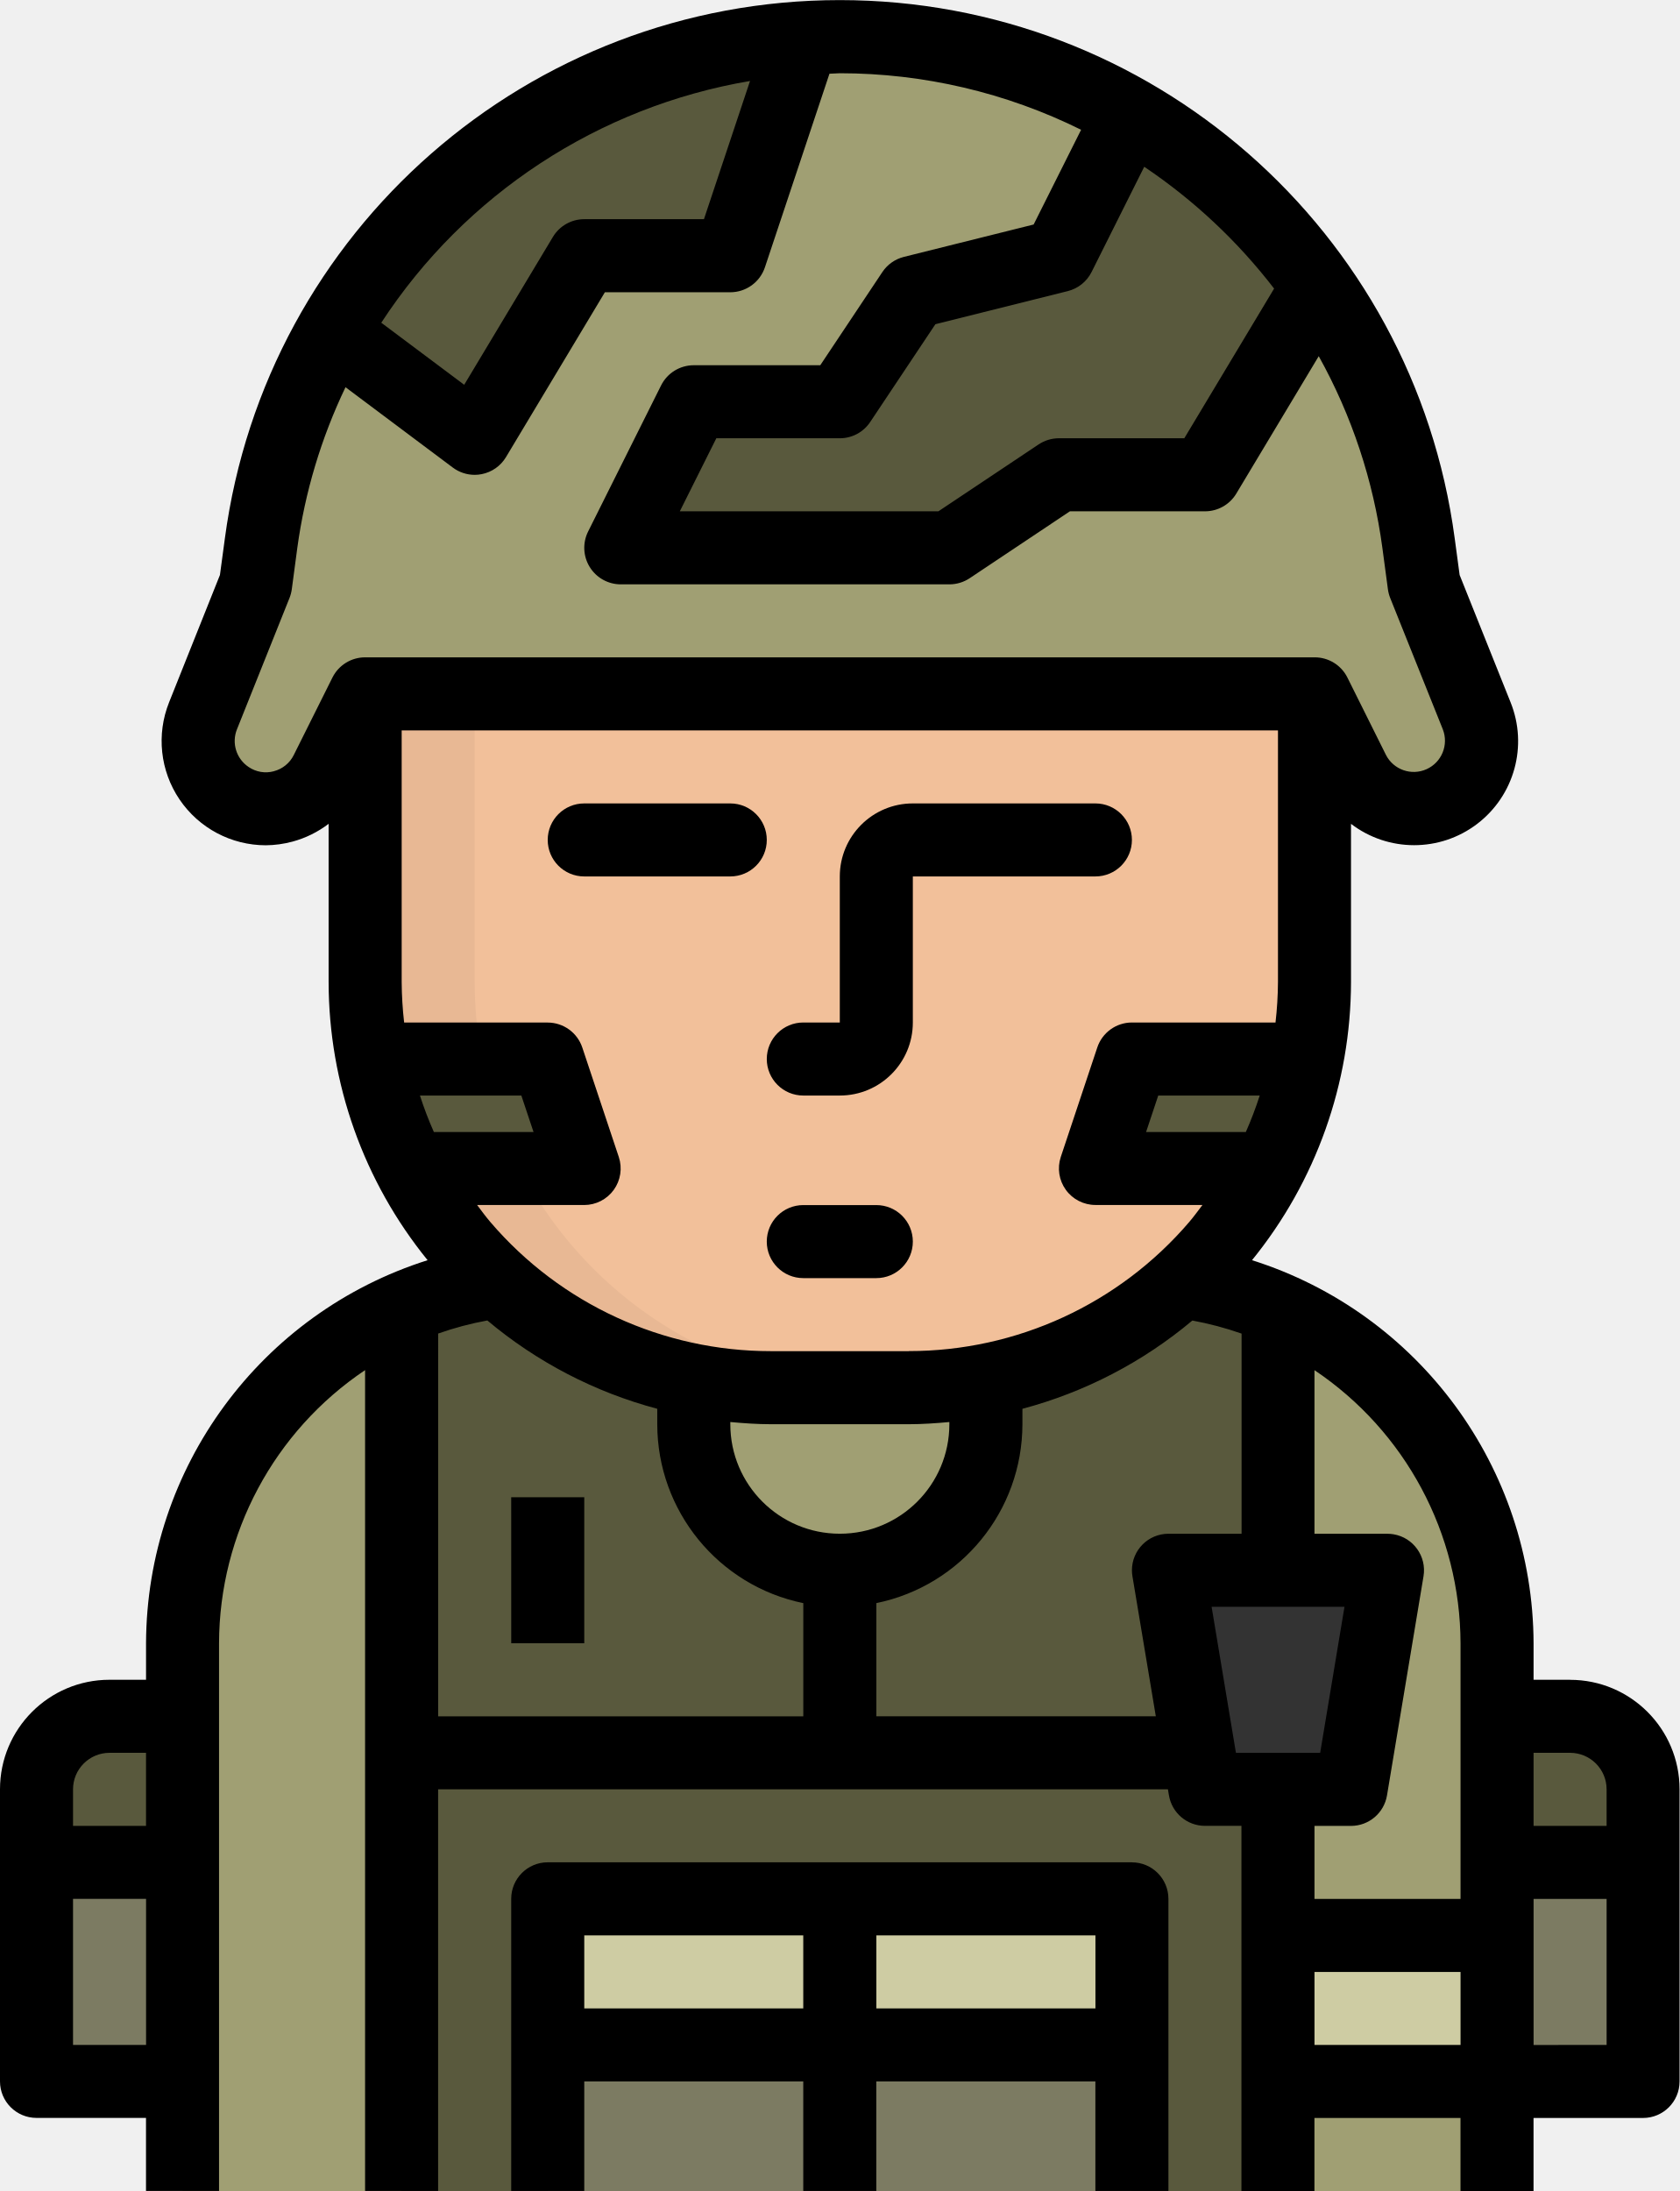
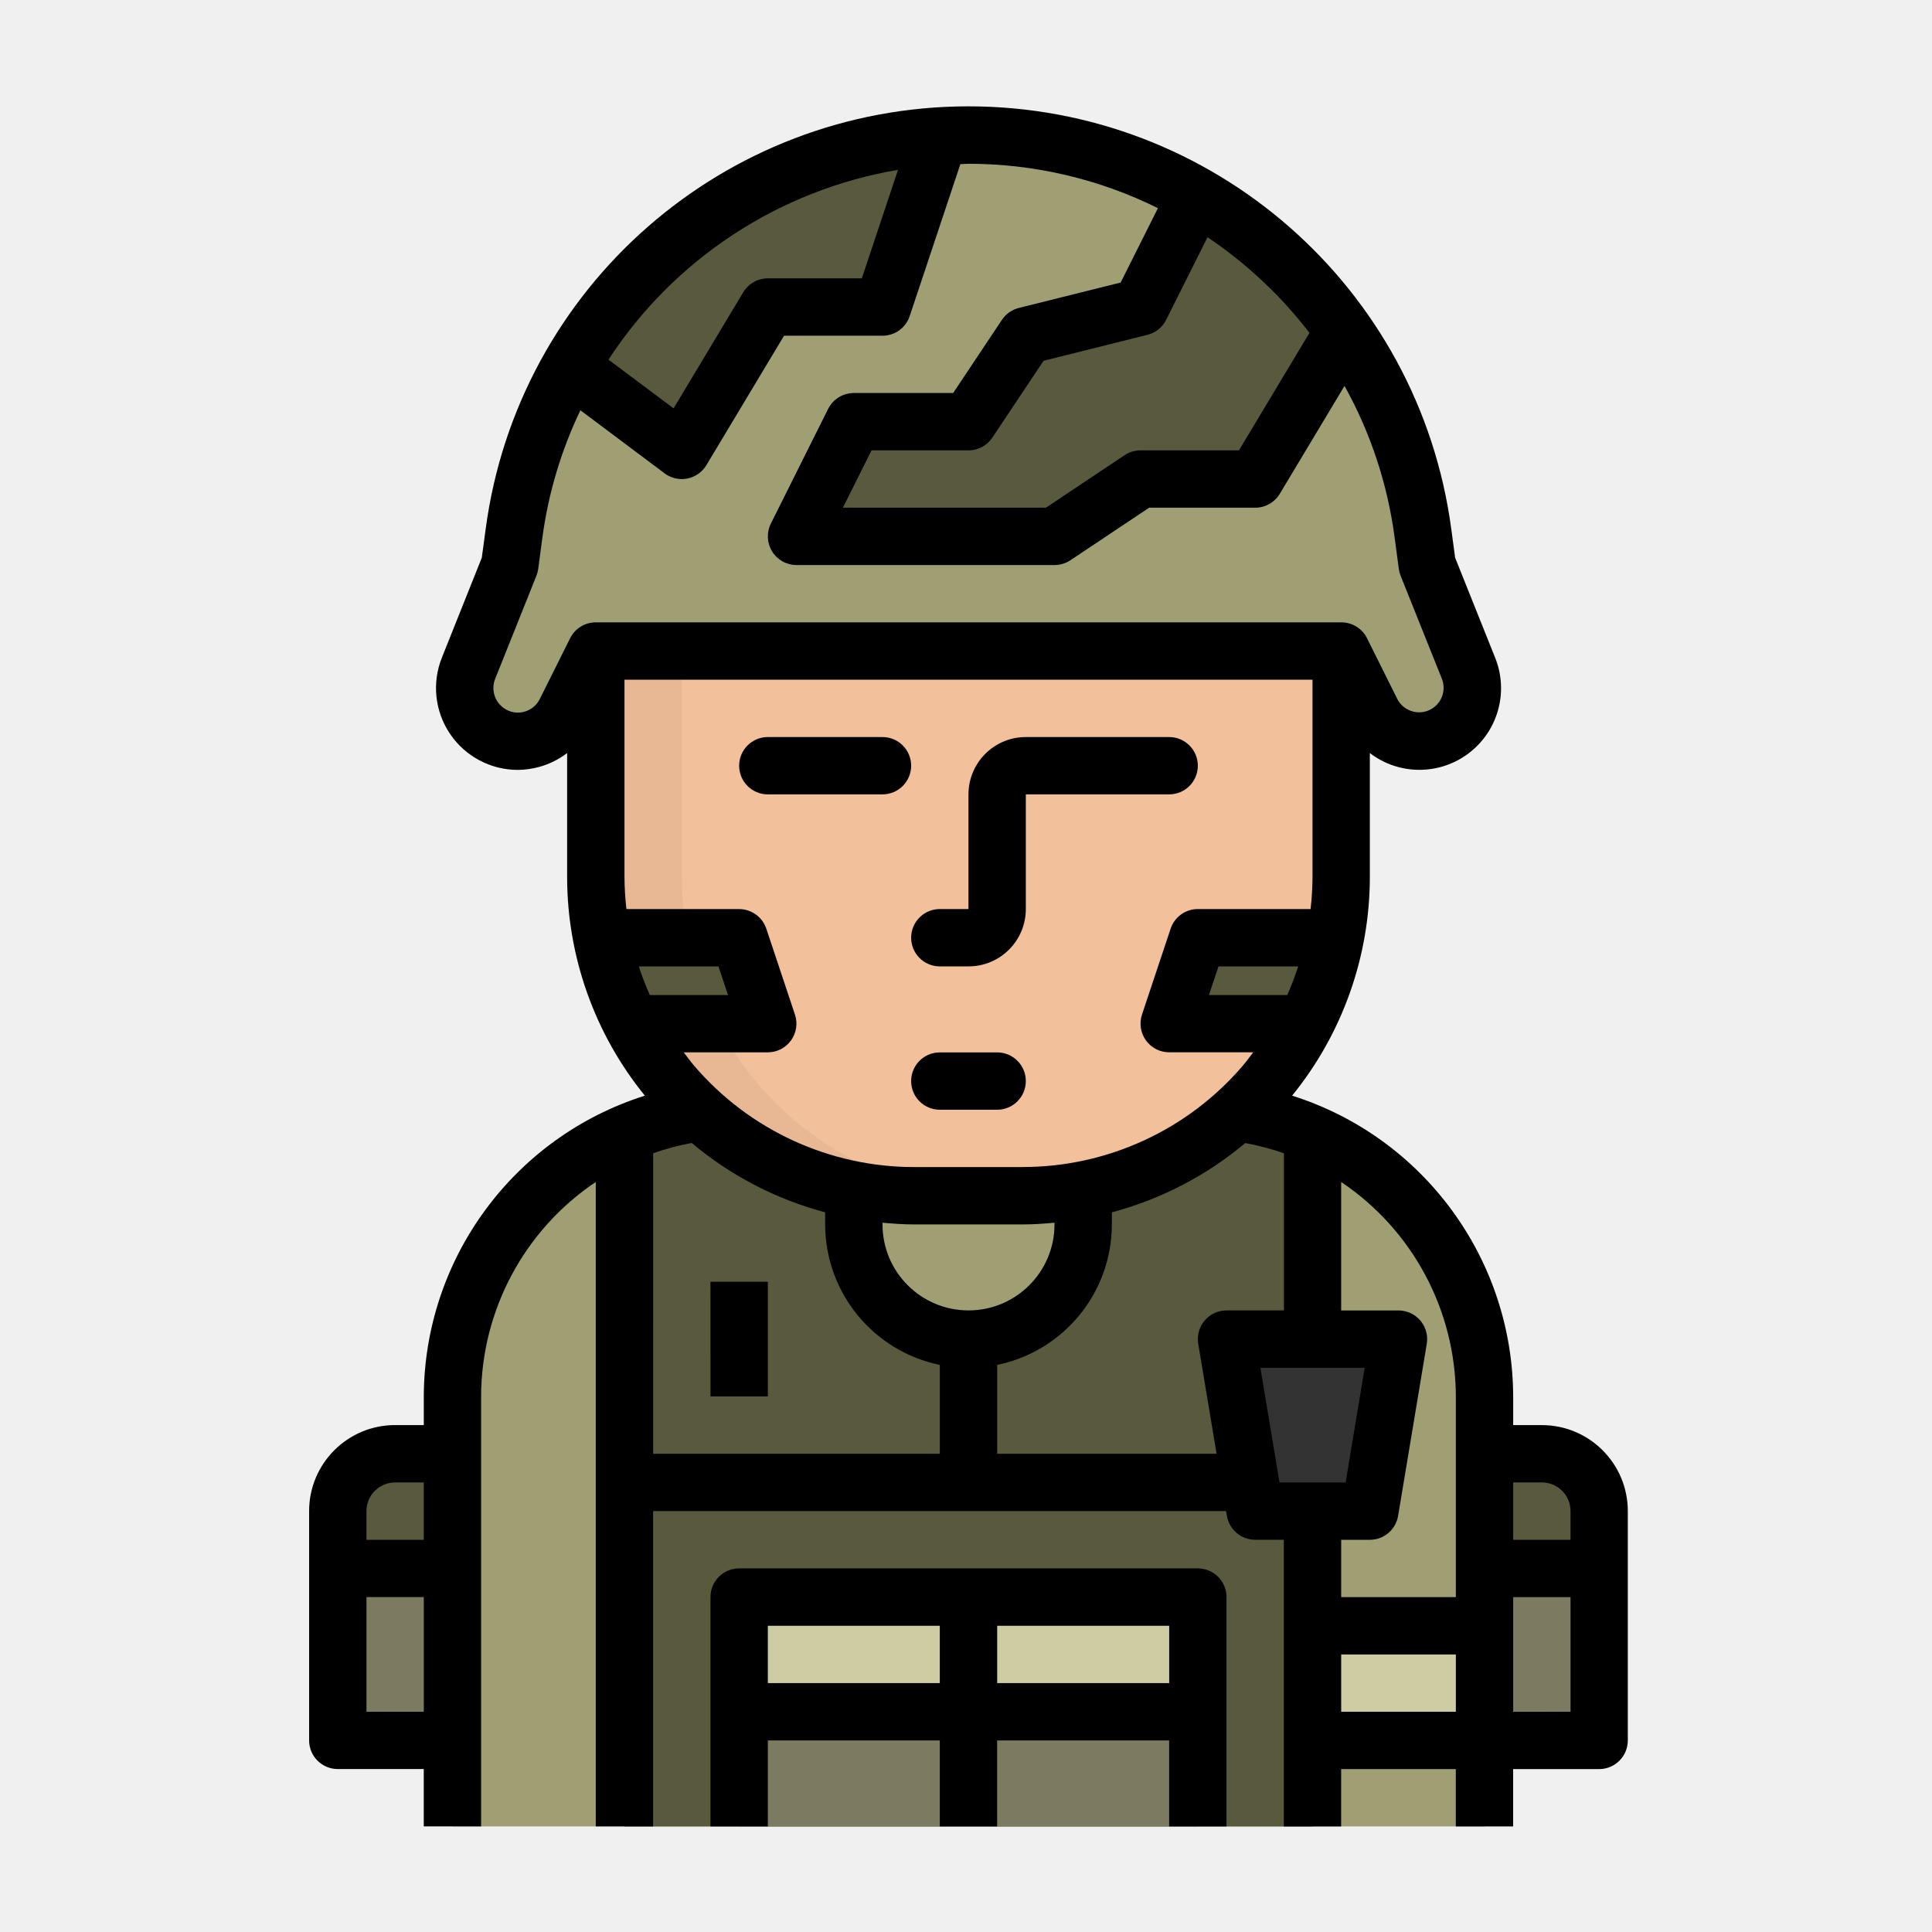
- <svg xmlns="http://www.w3.org/2000/svg" width="136.516" height="178.072" viewBox="0 0 136.516 178.072">
-   <g transform="translate(0 -0.001)">
-     <path d="M42.664,373.394V328.879a29.676,29.676,0,0,1,25.582-29.4h55.675a29.679,29.679,0,0,1,25.582,29.4v44.515" transform="translate(-27.826 -195.322)" fill="#a09f73" />
-     <path d="M101.639,299.48a29.477,29.477,0,0,0-7.775,2.193v71.721h71.225V301.673a29.506,29.506,0,0,0-7.775-2.193H141.347v11.591a11.871,11.871,0,0,1-23.743,0V299.48Zm0,0" transform="translate(-61.218 -195.322)" fill="#59593d" />
-     <path d="M162.489,153.617V180a32.972,32.972,0,0,1-32.971,32.971H118.3A32.975,32.975,0,0,1,85.328,180V153.617Zm0,0" transform="translate(-55.651 -100.189)" fill="#f2c09a" />
-     <path d="M102.171,179.2a32.962,32.962,0,0,1-7.938-21.457V119.485h-8.9v38.253A32.974,32.974,0,0,0,118.3,190.709h8.9A32.96,32.96,0,0,1,102.171,179.2Zm0,0" transform="translate(-55.651 -77.928)" fill="#e8b894" />
-     <path d="M14.467,401.07H20.4v29.678H8.531V407.006A5.935,5.935,0,0,1,14.467,401.07Zm0,0" transform="translate(-5.564 -261.579)" fill="#7c7b62" />
-     <path d="M298.652,452.27h17.807v11.871H298.652Zm0,0" transform="translate(-194.782 -294.972)" fill="#cecca3" />
-     <g transform="translate(2.967 86.073)">
-       <path d="M258.956,247.48l-2.967,8.9h14.076a32.829,32.829,0,0,0,3.112-8.9Zm0,0" transform="translate(-169.924 -247.48)" fill="#59593d" />
-       <path d="M101.326,247.48l2.968,8.9H90.218a32.737,32.737,0,0,1-3.113-8.9Zm0,0" transform="translate(-59.778 -247.48)" fill="#59593d" />
-       <path d="M20.4,401.07H14.467a5.935,5.935,0,0,0-5.936,5.936v5.936H20.4Zm0,0" transform="translate(-8.531 -347.652)" fill="#59593d" />
+ <svg xmlns="http://www.w3.org/2000/svg" width="200" height="200" viewBox="0 0 200 200">
+   <defs>
+     <clipPath id="a">
+       <rect width="200" height="200" opacity="0.53" fill="#fff" stroke="#707070" stroke-width="1" transform="translate(-12429 4147)" />
+     </clipPath>
+   </defs>
+   <g transform="translate(12429 -4147)" clip-path="url(#a)">
+     <g transform="translate(-12397 4158)">
+       <path d="M42.664,373.394V328.879a29.676,29.676,0,0,1,25.582-29.4h55.675a29.679,29.679,0,0,1,25.582,29.4v44.515" transform="translate(-27.826 -195.322)" fill="#a09f73" />
+       <path d="M101.639,299.48a29.477,29.477,0,0,0-7.775,2.193v71.721h71.225V301.673a29.506,29.506,0,0,0-7.775-2.193H141.347v11.591a11.871,11.871,0,0,1-23.743,0V299.48Zm0,0" transform="translate(-61.218 -195.322)" fill="#59593d" />
+       <path d="M162.489,153.617V180a32.972,32.972,0,0,1-32.971,32.971H118.3A32.975,32.975,0,0,1,85.328,180V153.617Zm0,0" transform="translate(-55.651 -100.189)" fill="#f2c09a" />
+       <path d="M102.171,179.2a32.962,32.962,0,0,1-7.938-21.457V119.485h-8.9v38.253A32.974,32.974,0,0,0,118.3,190.709h8.9A32.96,32.96,0,0,1,102.171,179.2Zm0,0" transform="translate(-55.651 -77.928)" fill="#e8b894" />
+       <path d="M14.467,401.07H20.4v29.678H8.531V407.006A5.935,5.935,0,0,1,14.467,401.07Zm0,0" transform="translate(-5.564 -261.579)" fill="#7c7b62" />
+       <path d="M298.652,452.27h17.807v11.871H298.652Zm0,0" transform="translate(-194.782 -294.972)" fill="#cecca3" />
+       <g transform="translate(2.967 86.073)">
+         <path d="M258.956,247.48l-2.967,8.9h14.076a32.829,32.829,0,0,0,3.112-8.9Zm0,0" transform="translate(-169.924 -247.48)" fill="#59593d" />
+         <path d="M101.326,247.48l2.968,8.9H90.218a32.737,32.737,0,0,1-3.113-8.9Zm0,0" transform="translate(-59.778 -247.48)" fill="#59593d" />
+         <path d="M20.4,401.07H14.467a5.935,5.935,0,0,0-5.936,5.936v5.936H20.4Zm0,0" transform="translate(-8.531 -347.652)" fill="#59593d" />
+       </g>
+       <path d="M361.721,430.748h-11.87V401.07h5.934a5.936,5.936,0,0,1,5.936,5.936Zm0,0" transform="translate(-228.174 -261.579)" fill="#7c7b62" />
+       <path d="M349.849,401.07h5.934a5.935,5.935,0,0,1,5.936,5.936v5.936H349.848V401.07Zm0,0" transform="translate(-228.172 -261.579)" fill="#59593d" />
+       <path d="M127.992,443.738h23.743v11.87H127.992Zm0,0" transform="translate(-83.477 -289.407)" fill="#cecca3" />
+       <path d="M127.992,477.867h23.743v11.871H127.992Zm0,0" transform="translate(-83.477 -311.666)" fill="#7c7b62" />
+       <path d="M196.258,443.738H220v11.87H196.258Zm0,0" transform="translate(-128 -289.407)" fill="#cecca3" />
+       <path d="M196.258,477.867H220v11.871H196.258Zm0,0" transform="translate(-128 -311.666)" fill="#7c7b62" />
+       <path d="M287.893,384.747H276.022l-2.967-17.805H290.86Zm0,0" transform="translate(-178.087 -239.32)" fill="#333" />
+       <path d="M145.493,49.742l.446,3.333,4.277,10.684a5.5,5.5,0,0,1-9.695,5.091,5.335,5.335,0,0,1-.34-.586l-3.146-6.286H59.874l-3.145,6.3a5.5,5.5,0,0,1-10.034-4.505l4.277-10.693.446-3.333a47.454,47.454,0,0,1,94.076,0Zm0,0" transform="translate(-30.197 -5.582)" fill="#a09f73" />
+       <path d="M98.187,26.624h11.871l5.887-17.667a47.422,47.422,0,0,0-38.2,23.848l11.542,8.657Zm0,0" transform="translate(-50.703 -5.841)" fill="#59593d" />
+       <path d="M168.8,41.14l-5.936,8.9H150.994l-5.936,11.871h26.71l8.9-5.936h11.871l8.681-16.026a47.576,47.576,0,0,0-14.8-13.29l-5.755,11.509Zm0,0" transform="translate(-94.608 -17.39)" fill="#59593d" />
+       <path d="M188.094,281.609h-5.936a2.968,2.968,0,0,0,0,5.936h5.936a2.968,2.968,0,1,0,0-5.936Zm0,0" transform="translate(-116.869 -183.666)" />
+       <path d="M169.912,435.2H122.429a2.967,2.967,0,0,0-2.967,2.967v23.742H125.4v-8.9H143.2v8.9h5.936v-8.9h17.807v8.9h5.936V438.172a2.968,2.968,0,0,0-2.969-2.969ZM125.4,447.074v-5.936H143.2v5.936Zm23.741,0v-5.936h17.807v5.936Zm0,0" transform="translate(-77.913 -283.841)" />
+       <path d="M119.461,349.875H125.4v11.871h-5.936Zm0,0" transform="translate(-77.913 -228.189)" />
+       <path d="M127.611,136.524h-2.967v-2.967a32.776,32.776,0,0,0-22.884-31.135,35.936,35.936,0,0,0,8.046-22.608V66.958a8.452,8.452,0,0,0,12.969-9.877l-4.14-10.348-.4-2.968a50.422,50.422,0,0,0-99.959,0l-.4,2.968L13.744,57.078A8.471,8.471,0,0,0,21.608,68.7a8.585,8.585,0,0,0,2.175-.3,8.474,8.474,0,0,0,2.926-1.444V79.814a35.936,35.936,0,0,0,8.045,22.608,32.776,32.776,0,0,0-22.884,31.133v2.968H8.9a8.9,8.9,0,0,0-8.9,8.9v23.742a2.967,2.967,0,0,0,2.967,2.967h8.9v5.936h5.936V133.557a26.817,26.817,0,0,1,11.87-22.2v66.712h5.936V145.427H94.925l.083.488a2.968,2.968,0,0,0,2.926,2.481H100.9v29.677h5.934v-5.936h11.871v5.936h5.936v-5.936h8.9a2.968,2.968,0,0,0,2.969-2.967V145.427a8.9,8.9,0,0,0-8.9-8.9ZM8.9,142.46h2.968V148.4H5.936v-2.969A2.967,2.967,0,0,1,8.9,142.46ZM5.936,166.2v-11.87h5.936V166.2ZM127.612,142.46a2.968,2.968,0,0,1,2.968,2.967V148.4h-5.936V142.46ZM68.258,124.653a8.9,8.9,0,0,1-8.9-8.9v-.178c1.091.1,2.186.178,3.293.178H73.866c1.107,0,2.2-.077,3.295-.178v.178a8.9,8.9,0,0,1-8.9,8.9Zm5.608-14.838H62.649A29.973,29.973,0,0,1,39.869,99.338c-.386-.451-.734-.927-1.09-1.4h8.7a2.967,2.967,0,0,0,2.816-3.9l-2.967-8.9a2.97,2.97,0,0,0-2.816-2.03H32.847a30.62,30.62,0,0,1-.2-3.29V59.363H103.87V79.814a30.273,30.273,0,0,1-.2,3.29H92a2.97,2.97,0,0,0-2.816,2.03l-2.967,8.9a2.967,2.967,0,0,0,2.816,3.9h8.7c-.356.469-.7.944-1.09,1.4a29.974,29.974,0,0,1-22.781,10.476ZM34.129,89.04h8.244l.992,2.967h-8.1a29.972,29.972,0,0,1-1.133-2.967Zm68.258,0a30.428,30.428,0,0,1-1.13,2.967H93.149l.99-2.967Zm1.17-65.587-7.3,12.167H86.065a2.985,2.985,0,0,0-1.648.5l-8.146,5.437H55.254l2.967-5.936H68.258A2.965,2.965,0,0,0,70.727,34.3l5.3-7.95,10.757-2.689A2.968,2.968,0,0,0,88.72,22.11L93,13.556a44.98,44.98,0,0,1,10.556,9.9ZM60.96,6.583,57.215,17.815H47.484a2.967,2.967,0,0,0-2.543,1.439L37.729,31.274l-6.74-5.044A44.7,44.7,0,0,1,60.96,6.583Zm-38.7,56.1a2.482,2.482,0,0,1-2.057-.348,2.542,2.542,0,0,1-.946-3.054l4.275-10.684a3.029,3.029,0,0,0,.185-.709l.444-3.333a44.073,44.073,0,0,1,3.921-13.084L36.8,38a2.973,2.973,0,0,0,1.781.594,2.869,2.869,0,0,0,.569-.057,2.967,2.967,0,0,0,1.974-1.383l8.039-13.4H59.355a2.967,2.967,0,0,0,2.816-2.03L67.416,5.992c.3,0,.56-.039.842-.039a44.179,44.179,0,0,1,19.611,4.595l-3.858,7.7L73.463,20.88a2.967,2.967,0,0,0-1.747,1.232L66.67,29.685H56.387a2.97,2.97,0,0,0-2.656,1.641L47.8,43.2a2.969,2.969,0,0,0,2.656,4.294h26.71a2.988,2.988,0,0,0,1.648-.5l8.146-5.437h10.98a2.965,2.965,0,0,0,2.543-1.44l6.7-11.168a44.089,44.089,0,0,1,5.175,15.6l.446,3.333a3.044,3.044,0,0,0,.183.709l4.28,10.684a2.537,2.537,0,0,1-4.623,2.077l-3.132-6.286a2.964,2.964,0,0,0-2.671-1.64H29.677a2.966,2.966,0,0,0-2.656,1.64l-3.145,6.3a2.5,2.5,0,0,1-1.618,1.315Zm13.355,45.7a26.181,26.181,0,0,1,3.994-1.062A35.782,35.782,0,0,0,53.42,114.5v1.253a14.865,14.865,0,0,0,11.87,14.542v9.2H35.613Zm35.613,31.11v-9.2A14.866,14.866,0,0,0,83.1,115.75V114.5a35.793,35.793,0,0,0,13.811-7.173,26.358,26.358,0,0,1,4,1.062v16.266H94.968A2.969,2.969,0,0,0,92,127.622a2.91,2.91,0,0,0,.041.485l1.9,11.384Zm27.248-8.9h10.8l-1.977,11.871h-6.845ZM109.806,148.4a2.968,2.968,0,0,0,2.926-2.482l2.967-17.806a2.967,2.967,0,0,0-2.44-3.414,2.924,2.924,0,0,0-.486-.041h-5.936V111.36a26.817,26.817,0,0,1,11.871,22.2v20.775H106.838V148.4Zm-2.968,11.87h11.871V166.2H106.838Zm17.807,5.936v-11.87h5.936V166.2Zm0,0" transform="translate(0 0)" />
+       <path d="M142.832,187.75H130.961a2.967,2.967,0,1,0,0,5.934h11.871a2.967,2.967,0,0,0,0-5.934Zm0,0" transform="translate(-83.477 -122.451)" />
+       <path d="M208.869,190.717a2.967,2.967,0,0,0-2.967-2.967H191.063a5.935,5.935,0,0,0-5.936,5.934v11.871H182.16a2.968,2.968,0,1,0,0,5.936h2.967a5.935,5.935,0,0,0,5.936-5.936V193.684H205.9A2.967,2.967,0,0,0,208.869,190.717Zm0,0" transform="translate(-116.87 -122.451)" />
    </g>
-     <path d="M361.721,430.748h-11.87V401.07h5.934a5.936,5.936,0,0,1,5.936,5.936Zm0,0" transform="translate(-228.174 -261.579)" fill="#7c7b62" />
-     <path d="M349.849,401.07h5.934a5.935,5.935,0,0,1,5.936,5.936v5.936H349.848V401.07Zm0,0" transform="translate(-228.172 -261.579)" fill="#59593d" />
-     <path d="M127.992,443.738h23.743v11.87H127.992Zm0,0" transform="translate(-83.477 -289.407)" fill="#cecca3" />
-     <path d="M127.992,477.867h23.743v11.871H127.992Zm0,0" transform="translate(-83.477 -311.666)" fill="#7c7b62" />
-     <path d="M196.258,443.738H220v11.87H196.258Zm0,0" transform="translate(-128 -289.407)" fill="#cecca3" />
-     <path d="M196.258,477.867H220v11.871H196.258Zm0,0" transform="translate(-128 -311.666)" fill="#7c7b62" />
-     <path d="M287.893,384.747H276.022l-2.967-17.805H290.86Zm0,0" transform="translate(-178.087 -239.32)" fill="#333" />
-     <path d="M145.493,49.742l.446,3.333,4.277,10.684a5.5,5.5,0,0,1-9.695,5.091,5.335,5.335,0,0,1-.34-.586l-3.146-6.286H59.874l-3.145,6.3a5.5,5.5,0,0,1-10.034-4.505l4.277-10.693.446-3.333a47.454,47.454,0,0,1,94.076,0Zm0,0" transform="translate(-30.197 -5.582)" fill="#a09f73" />
-     <path d="M98.187,26.624h11.871l5.887-17.667a47.422,47.422,0,0,0-38.2,23.848l11.542,8.657Zm0,0" transform="translate(-50.703 -5.841)" fill="#59593d" />
-     <path d="M168.8,41.14l-5.936,8.9H150.994l-5.936,11.871h26.71l8.9-5.936h11.871l8.681-16.026a47.576,47.576,0,0,0-14.8-13.29l-5.755,11.509Zm0,0" transform="translate(-94.608 -17.39)" fill="#59593d" />
-     <path d="M188.094,281.609h-5.936a2.968,2.968,0,0,0,0,5.936h5.936a2.968,2.968,0,1,0,0-5.936Zm0,0" transform="translate(-116.869 -183.666)" />
-     <path d="M169.912,435.2H122.429a2.967,2.967,0,0,0-2.967,2.967v23.742H125.4v-8.9H143.2v8.9h5.936v-8.9h17.807v8.9h5.936V438.172a2.968,2.968,0,0,0-2.969-2.969ZM125.4,447.074v-5.936H143.2v5.936Zm23.741,0v-5.936h17.807v5.936Zm0,0" transform="translate(-77.913 -283.841)" />
-     <path d="M119.461,349.875H125.4v11.871h-5.936Zm0,0" transform="translate(-77.913 -228.189)" />
-     <path d="M127.611,136.524h-2.967v-2.967a32.776,32.776,0,0,0-22.884-31.135,35.936,35.936,0,0,0,8.046-22.608V66.958a8.452,8.452,0,0,0,12.969-9.877l-4.14-10.348-.4-2.968a50.422,50.422,0,0,0-99.959,0l-.4,2.968L13.744,57.078A8.471,8.471,0,0,0,21.608,68.7a8.585,8.585,0,0,0,2.175-.3,8.474,8.474,0,0,0,2.926-1.444V79.814a35.936,35.936,0,0,0,8.045,22.608,32.776,32.776,0,0,0-22.884,31.133v2.968H8.9a8.9,8.9,0,0,0-8.9,8.9v23.742a2.967,2.967,0,0,0,2.967,2.967h8.9v5.936h5.936V133.557a26.817,26.817,0,0,1,11.87-22.2v66.712h5.936V145.427H94.925l.083.488a2.968,2.968,0,0,0,2.926,2.481H100.9v29.677h5.934v-5.936h11.871v5.936h5.936v-5.936h8.9a2.968,2.968,0,0,0,2.969-2.967V145.427a8.9,8.9,0,0,0-8.9-8.9ZM8.9,142.46h2.968V148.4H5.936v-2.969A2.967,2.967,0,0,1,8.9,142.46ZM5.936,166.2v-11.87h5.936V166.2ZM127.612,142.46a2.968,2.968,0,0,1,2.968,2.967V148.4h-5.936V142.46ZM68.258,124.653a8.9,8.9,0,0,1-8.9-8.9v-.178c1.091.1,2.186.178,3.293.178H73.866c1.107,0,2.2-.077,3.295-.178v.178a8.9,8.9,0,0,1-8.9,8.9Zm5.608-14.838H62.649A29.973,29.973,0,0,1,39.869,99.338c-.386-.451-.734-.927-1.09-1.4h8.7a2.967,2.967,0,0,0,2.816-3.9l-2.967-8.9a2.97,2.97,0,0,0-2.816-2.03H32.847a30.62,30.62,0,0,1-.2-3.29V59.363H103.87V79.814a30.273,30.273,0,0,1-.2,3.29H92a2.97,2.97,0,0,0-2.816,2.03l-2.967,8.9a2.967,2.967,0,0,0,2.816,3.9h8.7c-.356.469-.7.944-1.09,1.4a29.974,29.974,0,0,1-22.781,10.476ZM34.129,89.04h8.244l.992,2.967h-8.1a29.972,29.972,0,0,1-1.133-2.967Zm68.258,0a30.428,30.428,0,0,1-1.13,2.967H93.149l.99-2.967Zm1.17-65.587-7.3,12.167H86.065a2.985,2.985,0,0,0-1.648.5l-8.146,5.437H55.254l2.967-5.936H68.258A2.965,2.965,0,0,0,70.727,34.3l5.3-7.95,10.757-2.689A2.968,2.968,0,0,0,88.72,22.11L93,13.556a44.98,44.98,0,0,1,10.556,9.9ZM60.96,6.583,57.215,17.815H47.484a2.967,2.967,0,0,0-2.543,1.439L37.729,31.274l-6.74-5.044A44.7,44.7,0,0,1,60.96,6.583Zm-38.7,56.1a2.482,2.482,0,0,1-2.057-.348,2.542,2.542,0,0,1-.946-3.054l4.275-10.684a3.029,3.029,0,0,0,.185-.709l.444-3.333a44.073,44.073,0,0,1,3.921-13.084L36.8,38a2.973,2.973,0,0,0,1.781.594,2.869,2.869,0,0,0,.569-.057,2.967,2.967,0,0,0,1.974-1.383l8.039-13.4H59.355a2.967,2.967,0,0,0,2.816-2.03L67.416,5.992c.3,0,.56-.039.842-.039a44.179,44.179,0,0,1,19.611,4.595l-3.858,7.7L73.463,20.88a2.967,2.967,0,0,0-1.747,1.232L66.67,29.685H56.387a2.97,2.97,0,0,0-2.656,1.641L47.8,43.2a2.969,2.969,0,0,0,2.656,4.294h26.71a2.988,2.988,0,0,0,1.648-.5l8.146-5.437h10.98a2.965,2.965,0,0,0,2.543-1.44l6.7-11.168a44.089,44.089,0,0,1,5.175,15.6l.446,3.333a3.044,3.044,0,0,0,.183.709l4.28,10.684a2.537,2.537,0,0,1-4.623,2.077l-3.132-6.286a2.964,2.964,0,0,0-2.671-1.64H29.677a2.966,2.966,0,0,0-2.656,1.64l-3.145,6.3a2.5,2.5,0,0,1-1.618,1.315Zm13.355,45.7a26.181,26.181,0,0,1,3.994-1.062A35.782,35.782,0,0,0,53.42,114.5v1.253a14.865,14.865,0,0,0,11.87,14.542v9.2H35.613Zm35.613,31.11v-9.2A14.866,14.866,0,0,0,83.1,115.75V114.5a35.793,35.793,0,0,0,13.811-7.173,26.358,26.358,0,0,1,4,1.062v16.266H94.968A2.969,2.969,0,0,0,92,127.622a2.91,2.91,0,0,0,.041.485l1.9,11.384Zm27.248-8.9h10.8l-1.977,11.871h-6.845ZM109.806,148.4a2.968,2.968,0,0,0,2.926-2.482l2.967-17.806a2.967,2.967,0,0,0-2.44-3.414,2.924,2.924,0,0,0-.486-.041h-5.936V111.36a26.817,26.817,0,0,1,11.871,22.2v20.775H106.838V148.4Zm-2.968,11.87h11.871V166.2H106.838Zm17.807,5.936v-11.87h5.936V166.2Zm0,0" transform="translate(0 0)" />
-     <path d="M142.832,187.75H130.961a2.967,2.967,0,1,0,0,5.934h11.871a2.967,2.967,0,0,0,0-5.934Zm0,0" transform="translate(-83.477 -122.451)" />
-     <path d="M208.869,190.717a2.967,2.967,0,0,0-2.967-2.967H191.063a5.935,5.935,0,0,0-5.936,5.934v11.871H182.16a2.968,2.968,0,1,0,0,5.936h2.967a5.935,5.935,0,0,0,5.936-5.936V193.684H205.9A2.967,2.967,0,0,0,208.869,190.717Zm0,0" transform="translate(-116.87 -122.451)" />
  </g>
</svg>
